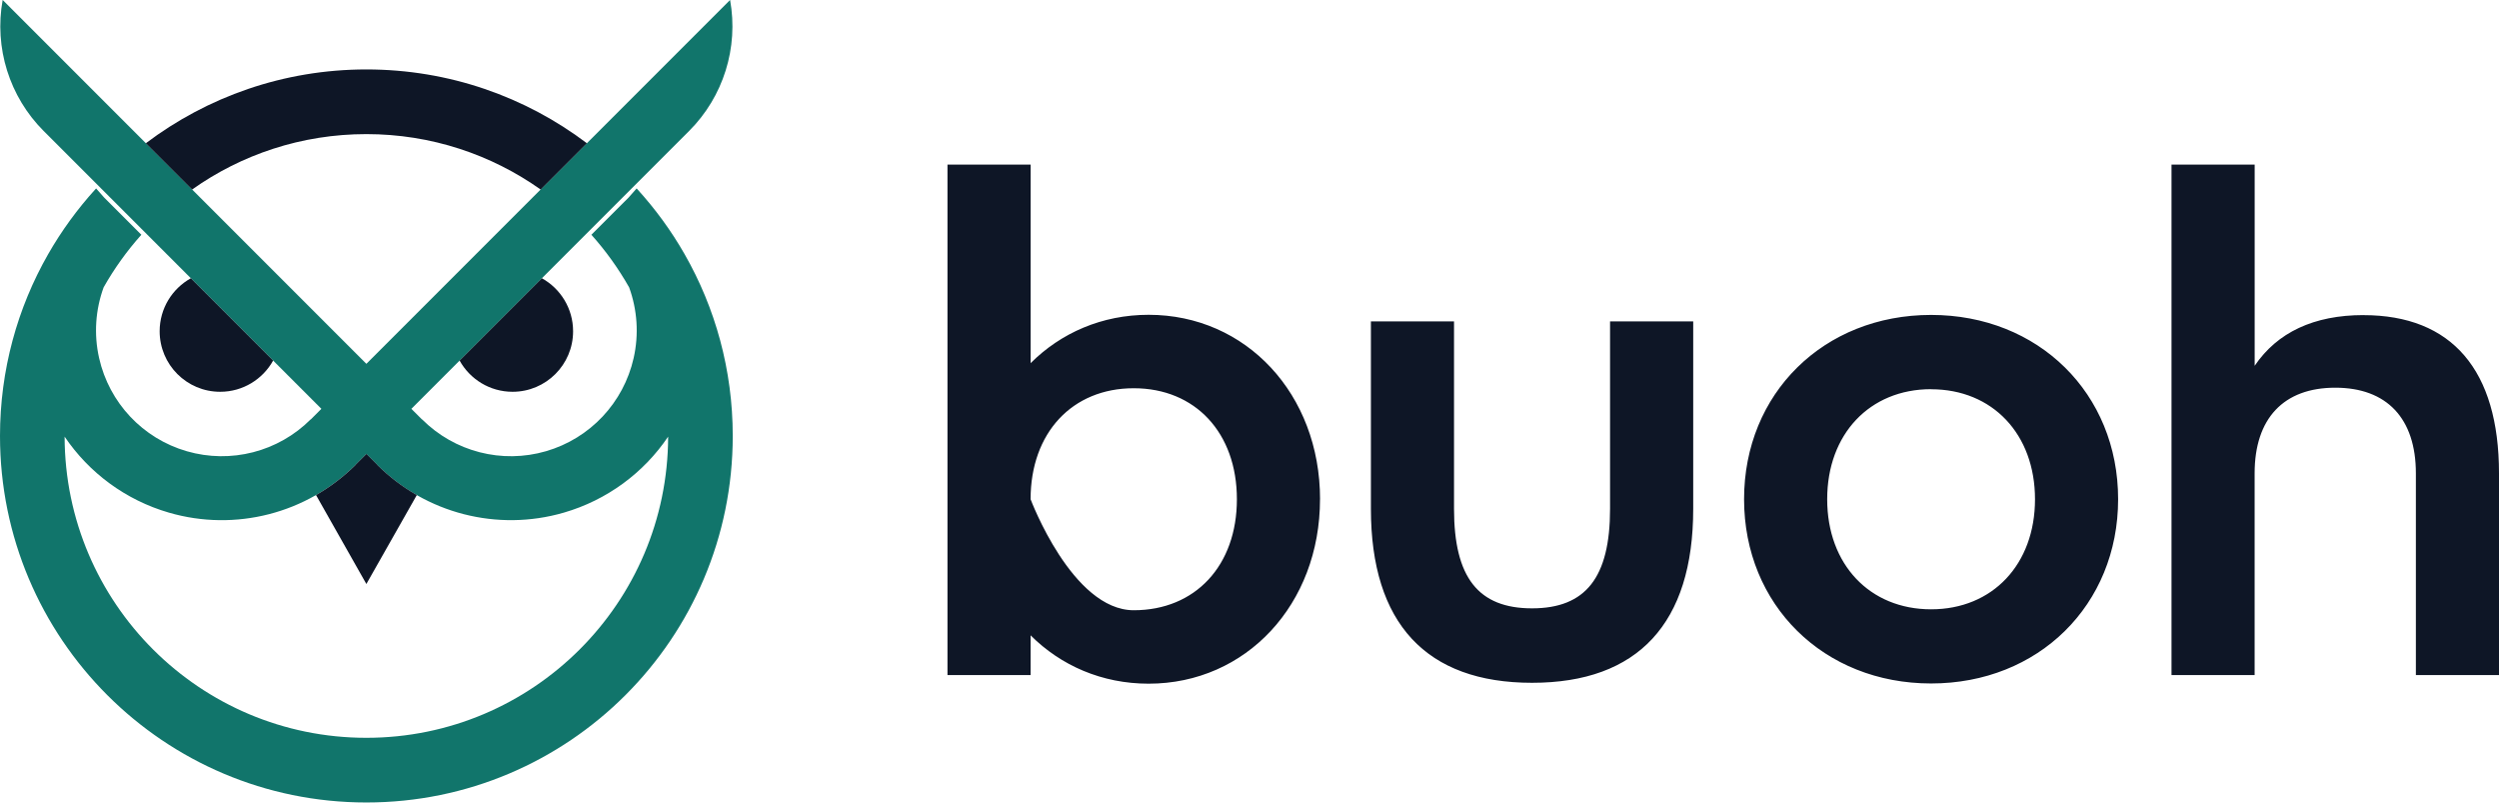
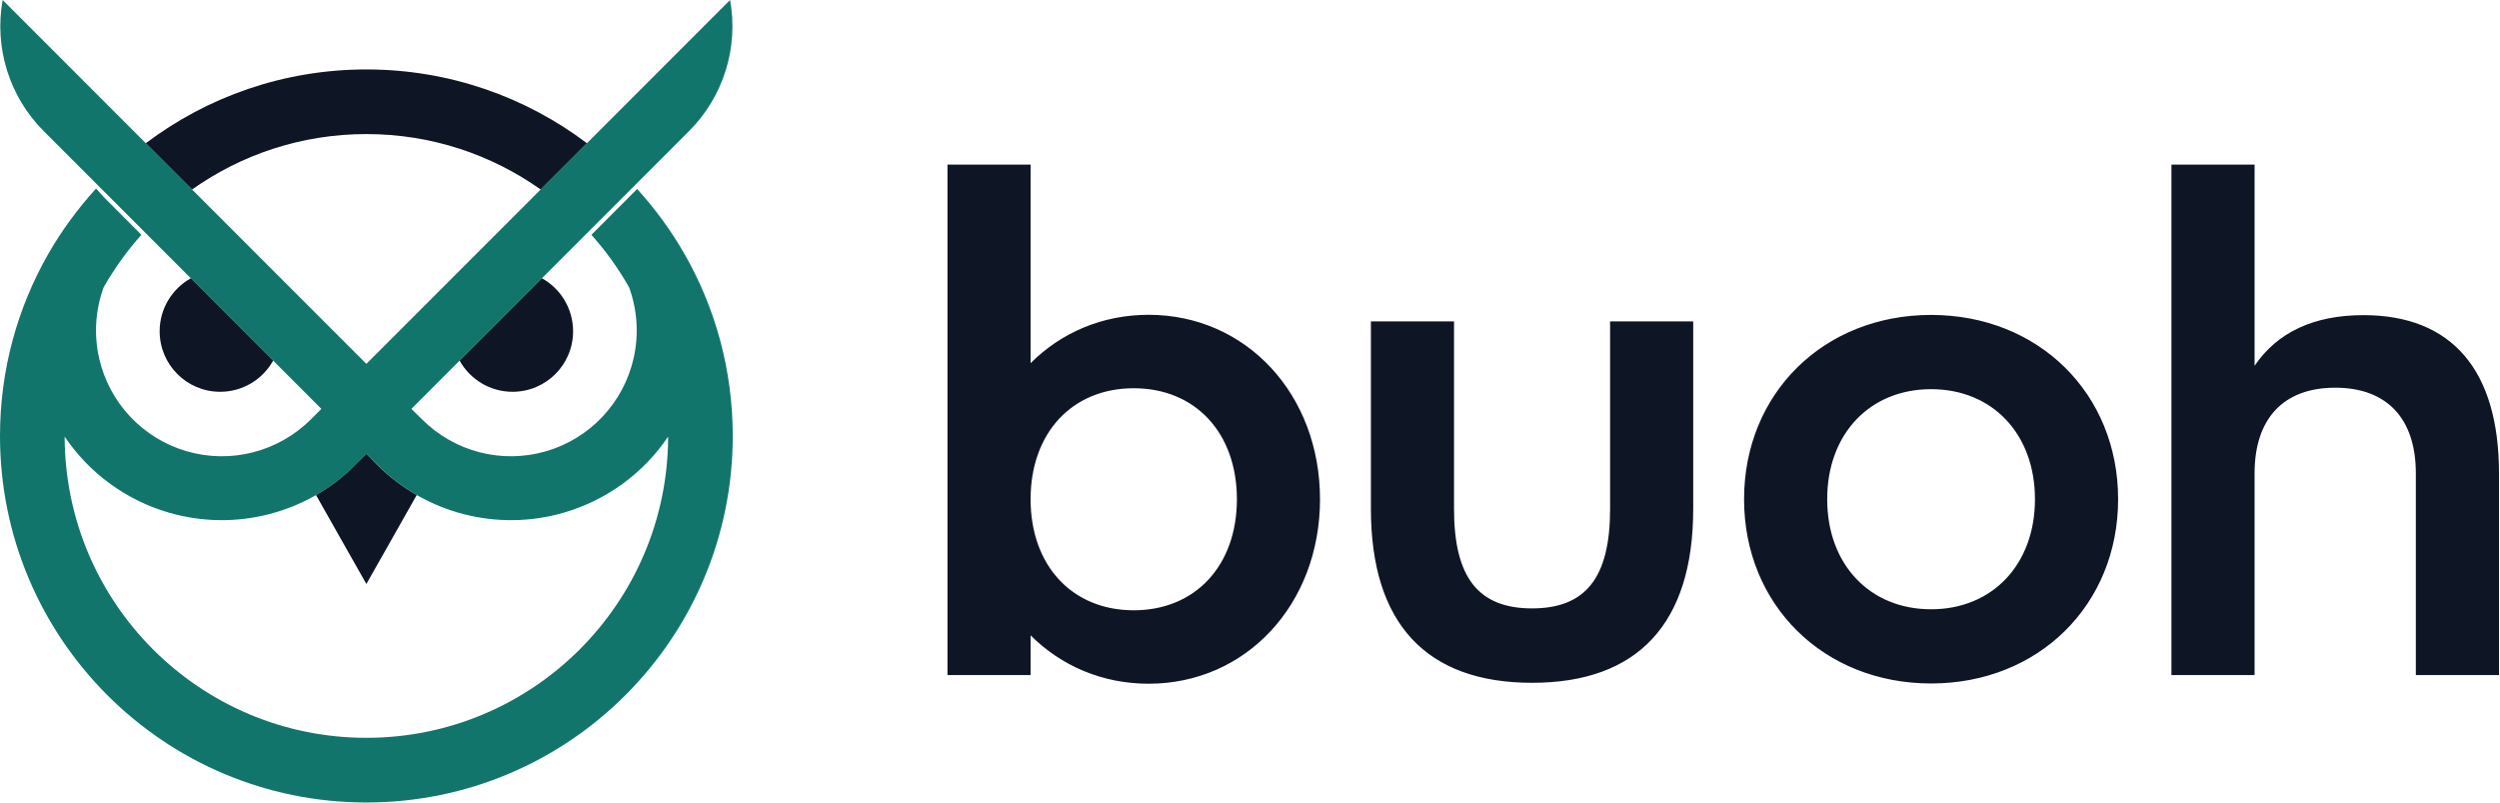
<svg xmlns="http://www.w3.org/2000/svg" viewBox="0 0 592.6 190.22" width="592.6" height="190.22" role="img" aria-label="buoh">
-   <path fill="#11756B" d="M0,103.34c0,-15.67 4.15,-30.38 11.41,-43.08c3.19,-5.57 6.97,-10.75 11.26,-15.46c0.04,-0.04 0.08,-0.09 0.12,-0.13l1.9,2.15l8.83,8.83c-3.41,3.81 -6.42,7.99 -8.95,12.47c-1.92,5.27 -2.35,11.08 -1.07,16.75c2.39,10.6 10.35,19.07 20.79,22.09c10.44,3.03 21.7,0.13 29.38,-7.55l0.02,0.02l2.52,-2.52l-65.85,-65.85c-8.14,-8.14 -11.77,-19.74 -9.73,-31.07l86.25,86.25l86.25,-86.25c2.04,11.32 -1.59,22.93 -9.73,31.07l-65.85,65.85l2.52,2.52l0.02,-0.02c7.69,7.69 18.94,10.58 29.38,7.55c10.44,-3.03 18.4,-11.49 20.79,-22.09c1.28,-5.67 0.85,-11.47 -1.07,-16.75c-2.54,-4.48 -5.54,-8.66 -8.95,-12.47l8.83,-8.83l1.9,-2.15c0.04,0.04 0.08,0.09 0.12,0.13c4.29,4.71 8.08,9.89 11.26,15.46c7.26,12.7 11.41,27.4 11.41,43.08c0,47.98 -38.9,86.88 -86.88,86.88c-47.98,0 -86.88,-38.9 -86.88,-86.88zM86.88,174.89c39.46,0 71.47,-31.95 71.56,-71.39c-5.79,8.58 -14.48,15.04 -24.75,18.02c-15.74,4.56 -32.72,0.2 -44.31,-11.39l0.02,-0.02l-2.52,-2.52l-2.52,2.52l0.02,0.02c-11.59,11.59 -28.57,15.96 -44.31,11.39c-10.27,-2.98 -18.95,-9.44 -24.75,-18.02c0.09,39.44 32.09,71.39 71.56,71.39z" />
-   <path fill="#0E1626" d="M86.88,16.46c19.63,0 37.75,6.51 52.3,17.5l-10.97,10.97c-11.67,-8.27 -25.93,-13.14 -41.33,-13.14c-15.4,0 -29.66,4.86 -41.33,13.14l-10.97,-10.97c14.55,-10.98 32.66,-17.5 52.3,-17.5zM135.9,78.52c0,7.93 -6.43,14.35 -14.35,14.35c-5.4,0 -10.11,-2.98 -12.56,-7.4l19.51,-19.51c4.41,2.45 7.4,7.15 7.4,12.56zM37.86,78.52c0,-5.4 2.98,-10.11 7.4,-12.56l19.51,19.51c-2.45,4.41 -7.15,7.4 -12.56,7.4c-7.93,0 -14.35,-6.43 -14.35,-14.35zM86.88,138.43l-11.94,-21.08c3.41,-1.95 6.59,-4.37 9.45,-7.22l-0.02,-0.02l2.52,-2.52l2.52,2.52l-0.02,0.02c2.85,2.85 6.04,5.27 9.45,7.22z" />
-   <path fill="#0E1626" d="M313.02,118.34c0,24.89 -17.51,43.72 -40.65,43.72c-11.04,0 -20.79,-4.28 -27.98,-11.46v9.42h-19.71v-121h19.72v47.06c7.19,-7.18 16.94,-11.46 27.98,-11.46c23.14,0 40.65,18.83 40.65,43.72zM268.85,92.03c-14.61,0 -24.46,10.59 -24.46,26.31c0,0 9.85,26.31 24.46,26.31c14.61,0 24.46,-10.59 24.46,-26.31c0,-15.72 -9.85,-26.31 -24.46,-26.31zM363.31,161.85c-25.13,0 -38.22,-14.12 -38.22,-41.24v-44.43l19.71,0v44.43c0,16.26 5.75,23.59 18.5,23.59c12.75,0 18.5,-7.34 18.5,-23.59l0,-44.43h19.72v44.43c0,27.12 -13.08,41.24 -38.22,41.24zM502.28,118.33c0,25.07 -18.89,43.68 -44.35,43.68c-25.46,0 -44.35,-18.61 -44.35,-43.68c0,-25.07 18.89,-43.68 44.35,-43.68c25.46,0 44.35,18.61 44.35,43.68zM457.93,92.25c-14.57,0 -24.64,10.66 -24.64,26.09c0,15.43 10.07,26.09 24.64,26.09c14.57,0 24.64,-10.66 24.64,-26.08c0,-15.43 -10.07,-26.08 -24.64,-26.08zM560.44,74.7c20.98,0 32.16,13.03 32.16,37.5v47.82l-19.71,0v-47.82c0,-13 -6.87,-20.3 -19.12,-20.3c-12.25,0 -19.12,7.3 -19.12,20.3v47.82h-19.71v-121h19.72l0,47.69c5.36,-7.92 14.04,-12.02 25.81,-12.02z" />
+   <path fill="#11756B" d="M0,103.34c0,-15.67 4.15,-30.38 11.41,-43.08c3.19,-5.57 6.98,-10.75 11.38,-15.58l1.91,2.14l8.83,8.84c-3.41,3.81 -6.42,7.99 -8.96,12.47c-1.92,5.27 -2.35,11.08 -1.07,16.75c2.39,10.6 10.35,19.06 20.79,22.09c10.44,3.03 21.69,0.13 29.4,-7.53l2.52,-2.52l-65.85,-65.85c-8.14,-8.14 -11.77,-19.75 -9.73,-31.07l86.25,86.25l86.25,-86.25c2.04,11.32 -1.59,22.93 -9.73,31.07l-65.85,65.85l2.54,2.49c7.69,7.69 18.94,10.59 29.38,7.56c10.44,-3.03 18.4,-11.49 20.79,-22.09c1.28,-5.67 0.85,-11.48 -1.07,-16.75c-2.54,-4.48 -5.54,-8.66 -8.95,-12.47l8.83,-8.84l2.02,-2.02c4.29,4.71 8.07,9.89 11.26,15.46c7.26,12.7 11.41,27.41 11.41,43.08c0,47.98 -38.9,86.88 -86.88,86.88c-47.98,0 -86.88,-38.9 -86.88,-86.88zM86.88,174.89c39.46,0 71.47,-31.95 71.56,-71.39c-5.79,8.58 -14.48,15.04 -24.75,18.02c-15.74,4.56 -32.72,0.2 -44.29,-11.41l-2.52,-2.52l-2.49,2.54c-11.59,11.59 -28.58,15.95 -44.32,11.39c-10.27,-2.98 -18.95,-9.44 -24.74,-18.02c0.09,39.44 32.09,71.39 71.55,71.39z" />
+   <path fill="#0E1626" d="M86.88,16.46c19.63,0 37.75,6.51 52.3,17.49l-10.97,10.97c-11.67,-8.27 -25.93,-13.14 -41.33,-13.14c-15.4,0 -29.66,4.87 -41.33,13.14l-10.97,-10.97c14.55,-10.98 32.67,-17.49 52.3,-17.49zM135.9,78.52c0,7.93 -6.42,14.35 -14.35,14.35c-5.4,0 -10.11,-2.98 -12.56,-7.39l19.52,-19.52c4.41,2.45 7.39,7.16 7.39,12.56zM37.86,78.52c0,-5.4 2.99,-10.11 7.4,-12.56l19.51,19.52c-2.45,4.41 -7.16,7.39 -12.56,7.39c-7.93,0 -14.35,-6.42 -14.35,-14.35zM86.88,138.43l-11.94,-21.08c3.41,-1.95 6.6,-4.37 9.42,-7.24l2.52,-2.52l2.5,2.54c2.85,2.85 6.03,5.27 9.44,7.22z" />
+   <path fill="#0E1626" d="M313.02,118.34c0,24.89 -17.51,43.73 -40.65,43.73c-11.04,0 -20.79,-4.29 -27.98,-11.47v9.42h-19.71v-121h19.71v47.06c7.19,-7.18 16.94,-11.46 27.98,-11.46c23.14,0 40.65,18.83 40.65,43.72zM268.85,92.03c-14.61,0 -24.46,10.59 -24.46,26.31c0,15.72 9.85,26.32 24.46,26.32c14.61,0 24.46,-10.6 24.46,-26.32c0,-15.72 -9.85,-26.31 -24.46,-26.31zM363.31,161.85c-25.13,0 -38.22,-14.11 -38.22,-41.23v-44.43h19.71v44.43c0,16.26 5.76,23.59 18.51,23.59c12.75,0 18.5,-7.33 18.5,-23.59v-44.43h19.71v44.43c0,27.12 -13.08,41.23 -38.21,41.23zM502.28,118.33c0,25.07 -18.89,43.68 -44.35,43.68c-25.46,0 -44.35,-18.61 -44.35,-43.68c0,-25.07 18.89,-43.68 44.35,-43.68c25.46,0 44.35,18.61 44.35,43.68zM457.93,92.25c-14.57,0 -24.64,10.65 -24.64,26.08c0,15.43 10.07,26.09 24.64,26.09c14.57,0 24.63,-10.66 24.63,-26.09c0,-15.43 -10.06,-26.08 -24.63,-26.08zM560.44,74.7c20.98,0 32.16,13.03 32.16,37.5v47.82h-19.72v-47.82c0,-13 -6.87,-20.3 -19.12,-20.3c-12.25,0 -19.12,7.3 -19.12,20.3v47.82h-19.72v-121h19.72v47.69c5.36,-7.92 14.03,-12.01 25.8,-12.01z" />
</svg>
